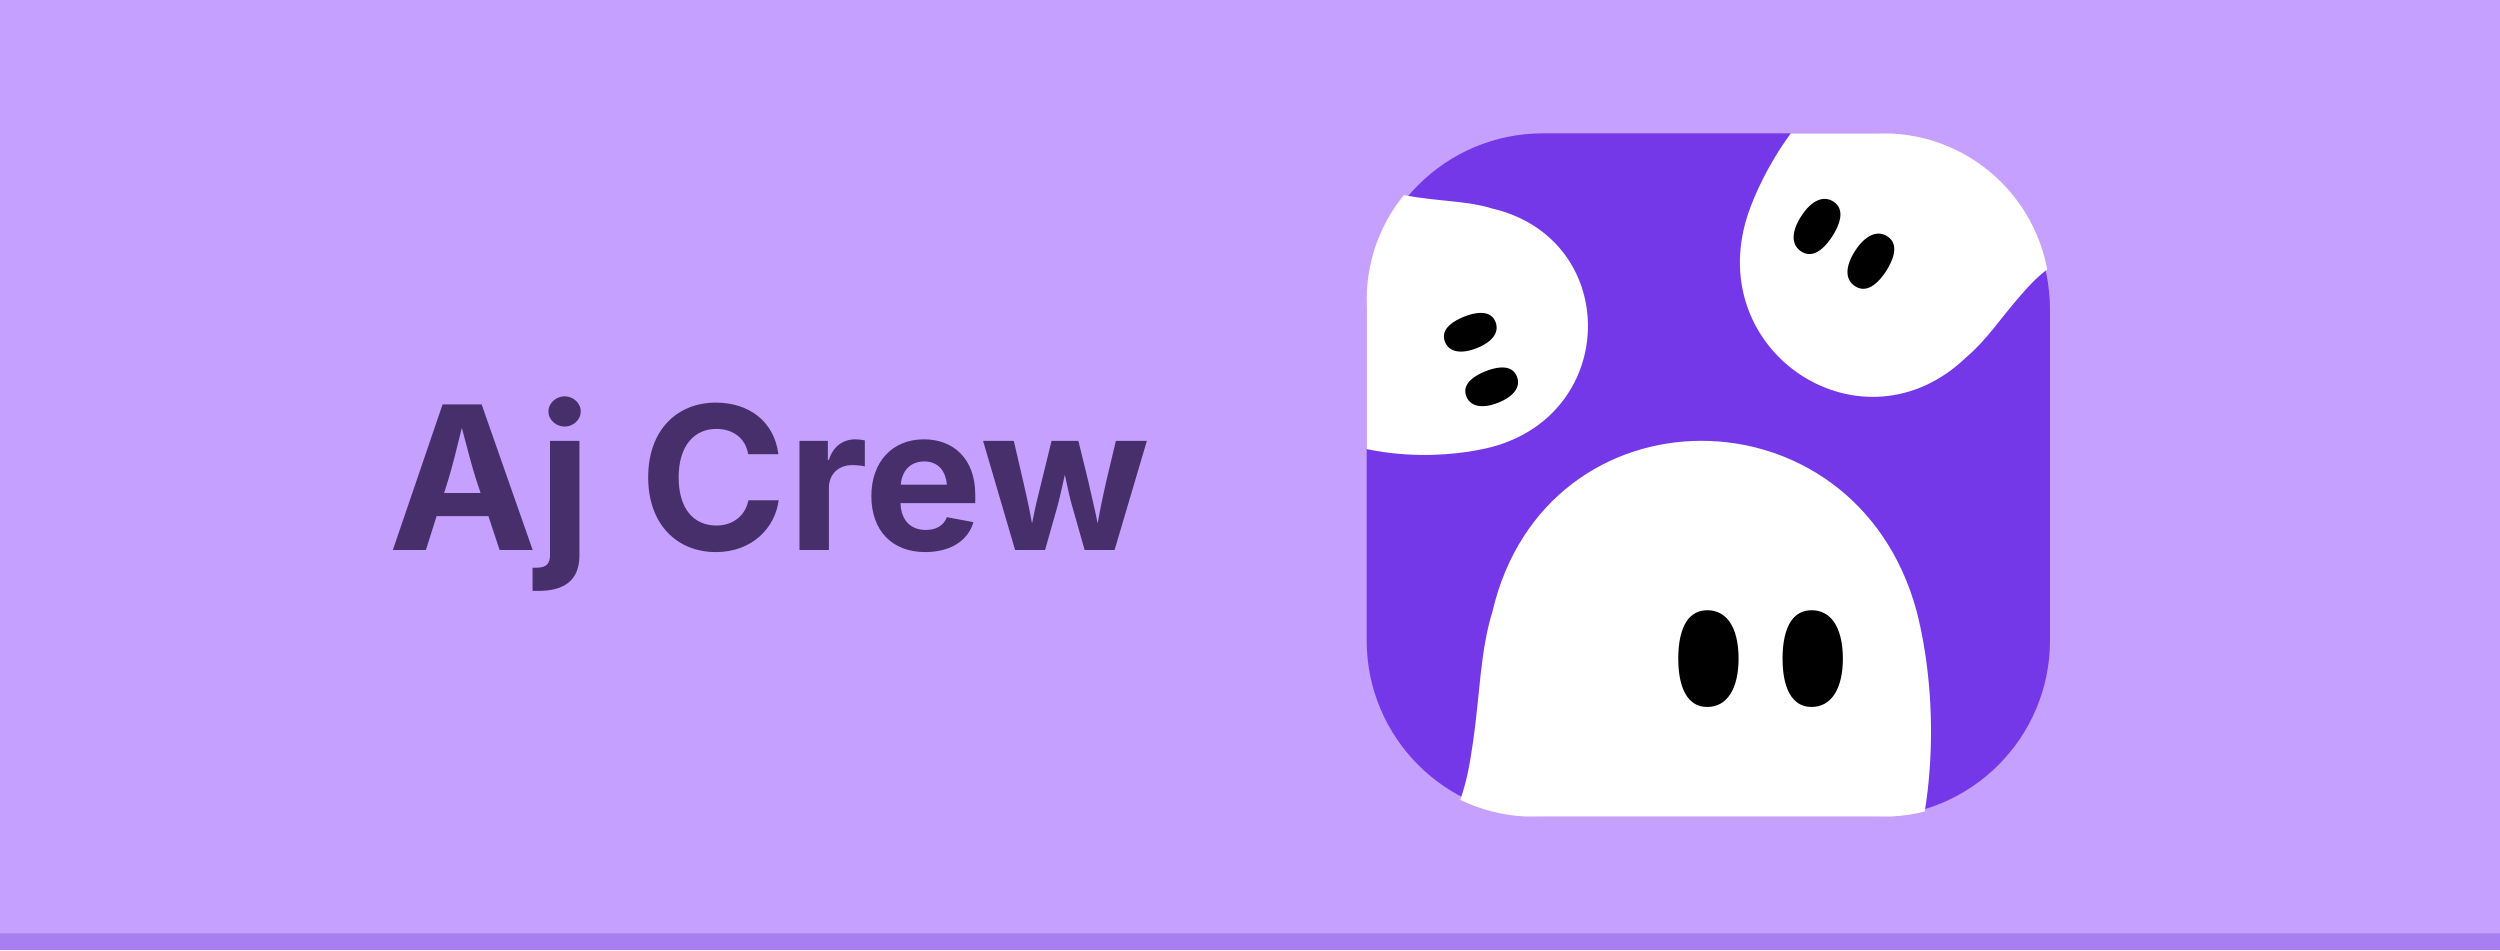
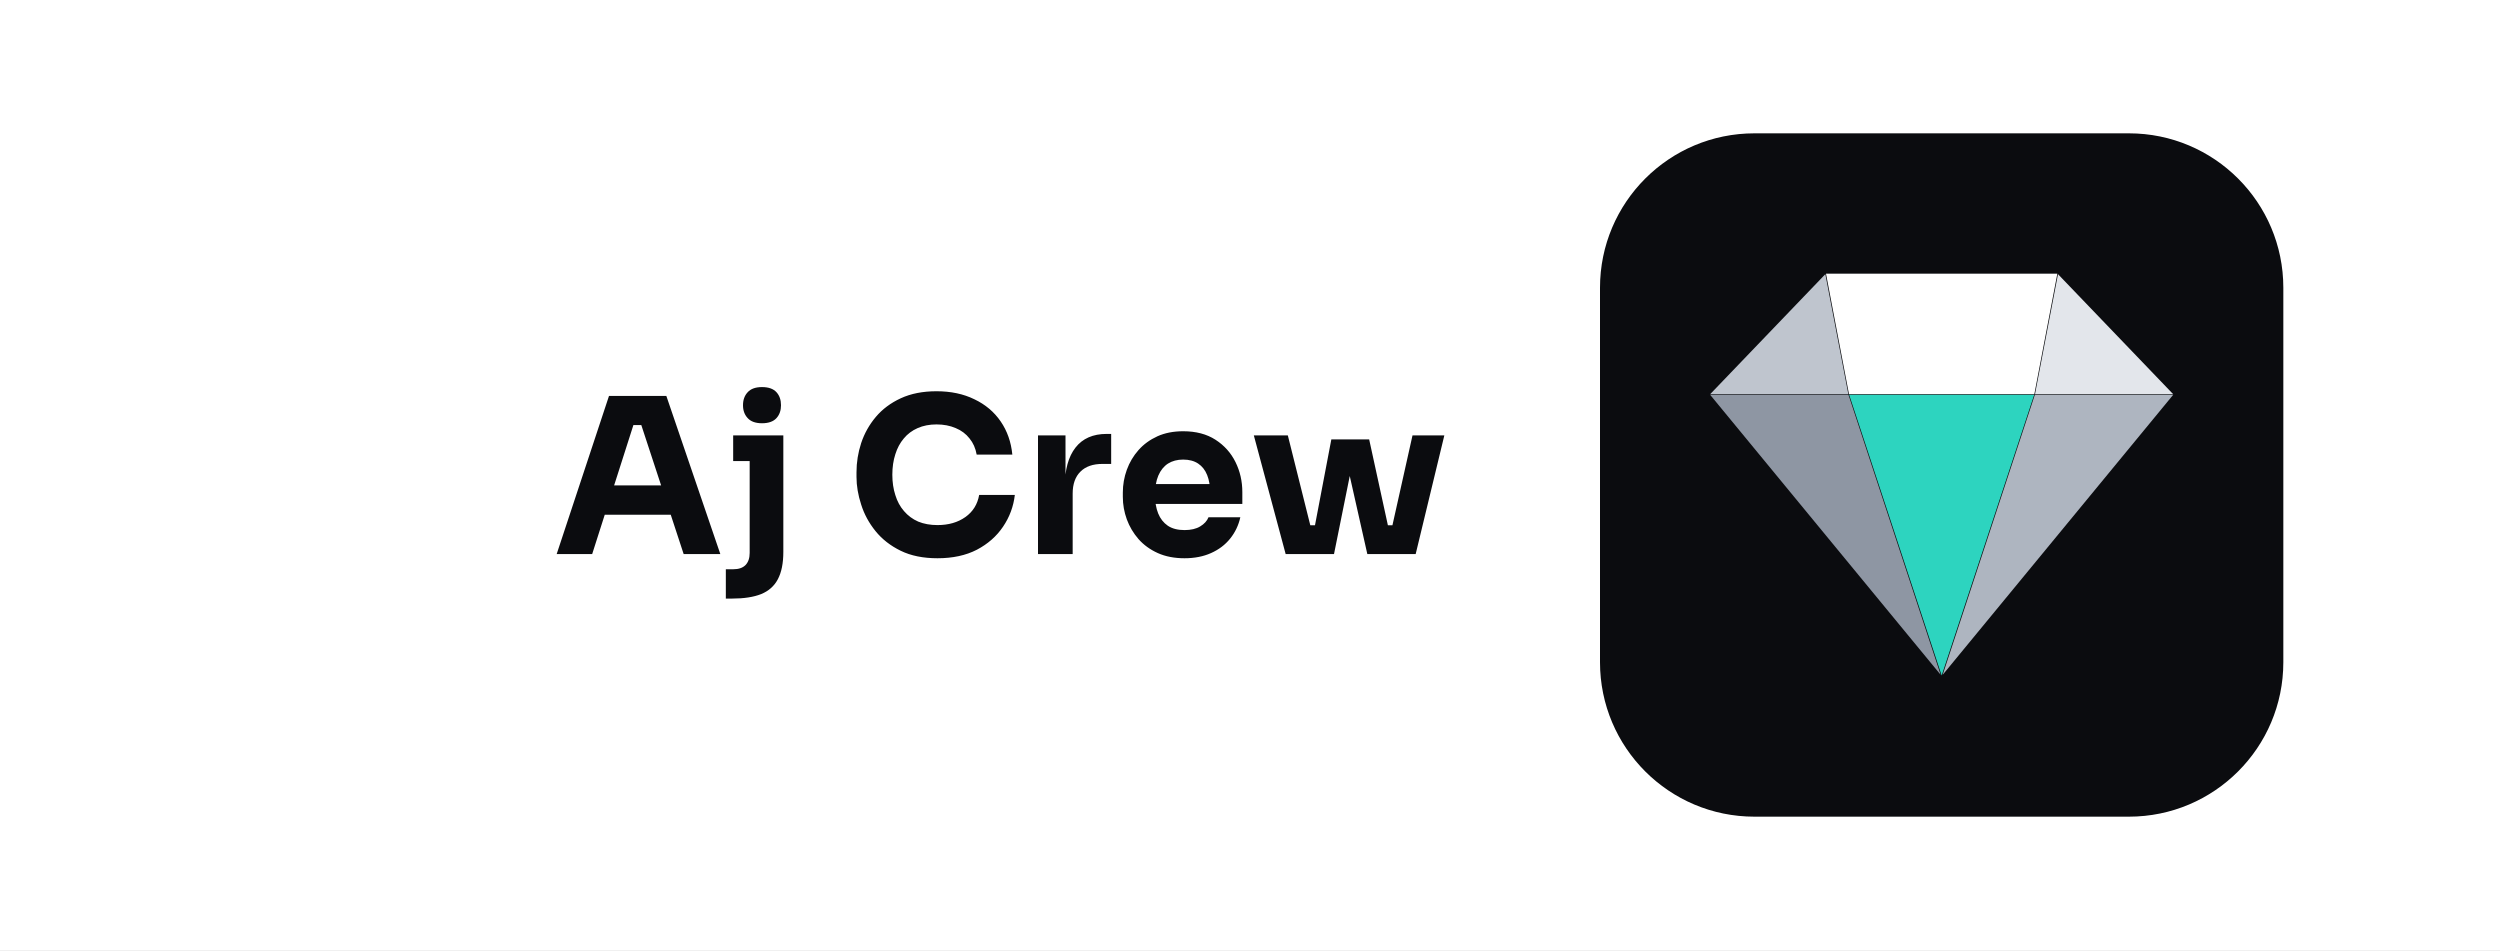
<svg xmlns="http://www.w3.org/2000/svg" width="150" height="57" viewBox="0 0 150 57">
-   <defs>
-     <clipPath id="mark-clip">
-       <rect x="82" y="8" width="41" height="41" rx="10" />
-     </clipPath>
-   </defs>
-   <rect width="150" height="57" fill="#c6a0ff" />
-   <path d="M0 56.5H150" stroke="#a87ef0" />
-   <text x="69" y="33" text-anchor="end" fill="#462f6b" font-family="-apple-system, BlinkMacSystemFont, 'Segoe UI', sans-serif" font-size="12" font-weight="700">Aj Crew</text>
-   <g clip-path="url(#mark-clip)">
-     <g transform="translate(82 8) scale(.19846) translate(-37.4 -29.85)">
-       <rect x="37.4" y="29.85" width="206.59" height="206.59" rx="53.29" fill="#7538e8" />
-       <path fill="#ffffff" d="M84.76 266.62c-19.2 42.53 21.68 53.2 51.84 28.31 8.86 27.91 42.12 7.09 54.05-14.53 26.29-47.66 15.67-96.28 12.95-106.31-18.69-68.39-112.09-68.46-128.17.35-3.75 12.04-3.82 25.74-5.95 39.96-1.07 7.17-1.83 11.75-4.6 19.29-1.6 4.34-3.79 8.19-7.24 14.68-6.81 10.42.13 31.72 27.13 18.26Z" />
-       <path d="M140.41 203.27c-7.67 0-8.81-9.16-8.81-14.62 0-4.93.88-8.84 2.56-11.33 1.47-2.18 3.58-3.29 6.26-3.29s4.98 1.13 6.6 3.35c1.85 2.53 2.82 6.43 2.82 11.27 0 9.15-3.52 14.62-9.42 14.62Z" />
-       <path d="M171.94 203.27c-7.67 0-8.81-9.16-8.81-14.62 0-4.93.88-8.84 2.56-11.33 1.47-2.18 3.58-3.29 6.26-3.29s4.98 1.13 6.6 3.35c1.85 2.53 2.82 6.43 2.82 11.27 0 9.15-3.52 14.62-9.42 14.62Z" />
-       <path fill="#ffffff" d="M23.47 57.81C-.43 47.02-6.43 70 7.56 86.94c-15.69 4.98-3.99 23.67 8.17 30.38 26.79 14.78 54.11 8.81 59.75 7.28 38.44-10.5 38.48-63-.2-72.04-6.77-2.11-14.47-2.15-22.46-3.34-4.03-.6-6.6-1.03-10.84-2.59-2.44-.9-4.6-2.13-8.25-4.07-5.86-3.83-17.83.07-10.26 15.25Z" />
-       <path d="M61.06 92.87c-1.57-4.01 2.99-6.49 5.84-7.61 2.58-1.01 4.81-1.35 6.45-.98 1.44.32 2.46 1.2 3.01 2.6s.43 2.83-.4 4.14c-.95 1.49-2.78 2.79-5.32 3.79-4.79 1.88-8.37 1.15-9.58-1.93Z" />
-       <path d="M67.53 109.37c-1.57-4.01 2.99-6.49 5.84-7.61 2.58-1.01 4.81-1.35 6.45-.98 1.44.32 2.46 1.2 3.01 2.6s.43 2.83-.4 4.14c-.95 1.48-2.78 2.79-5.32 3.79-4.79 1.88-8.37 1.15-9.58-1.93Z" />
-       <path fill="#ffffff" d="M244.6 46.77c24.07-15.57 6.51-34.68-17.35-31.87 4.71-17.36-19.39-17.68-32.74-10.48-29.43 15.86-40.13 44.5-42.06 50.58-13.11 41.53 35.1 72.65 66.3 42.47 5.95-4.97 10.54-12.02 16.37-18.65 2.94-3.35 4.85-5.46 8.8-8.43 2.27-1.71 4.68-2.97 8.62-5.17 6.99-3.11 10.49-16.42-7.93-18.46Z" />
-       <path d="M194.79 60.97c3.96 2.55 1.5 7.66-.31 10.48-1.64 2.54-3.4 4.27-5.09 5-1.49.64-2.94.51-4.33-.38s-2.19-2.24-2.29-3.92c-.11-1.92.68-4.26 2.29-6.76 3.05-4.73 6.68-6.38 9.73-4.41Z" />
-       <path d="M178.51 50.47c3.96 2.55 1.5 7.66-.31 10.48-1.64 2.54-3.4 4.27-5.09 5-1.49.64-2.94.51-4.33-.38s-2.19-2.24-2.29-3.92c-.11-1.92.68-4.26 2.29-6.76 3.05-4.73 6.68-6.38 9.73-4.41Z" />
-     </g>
-   </g>
+   <rect width="150" height="57" fill="#FFFFFF" />
+   <rect x="96" y="8" width="41" height="41" rx="9.266" fill="#0B0C0F" />
+   <path d="M102.61 23.65L109.52 16.45L110.9 23.65Z" fill="#BFC5CE" />
+   <path d="M109.56 16.42L123.44 16.42L122.06 23.65L110.94 23.65Z" fill="#FFFFFF" />
+   <path d="M123.48 16.45L130.39 23.65L122.1 23.65Z" fill="#E3E6EB" />
+   <path d="M102.61 23.69L110.91 23.69L116.44 40.49Z" fill="#8E96A3" />
+   <path d="M110.95 23.69L122.05 23.69L116.5 40.53Z" fill="#2DD4BF" />
+   <path d="M122.09 23.69L130.39 23.69L116.56 40.49Z" fill="#AEB5C0" />
+   <path transform="translate(33.23 33.245)" fill="#0B0C0F" d="M0.17 0 3.31 -9.49H6.75L9.99 0H7.79L5.16 -8.01L5.83 -7.74H4.16L4.86 -8.01L2.3 0H0.17ZM2.54 -2.36 3.19 -4.12H6.92L7.57 -2.36H2.54ZM10.32 2.67V0.91H10.77Q11.25 0.91 11.5 0.66Q11.75 0.4 11.75 -0.07V-7.12H13.77V-0.13Q13.77 0.89 13.44 1.51Q13.12 2.12 12.44 2.4Q11.76 2.67 10.69 2.67H10.32ZM10.76 -5.58V-7.12H13.77V-5.58H10.76ZM12.49 -7.85Q11.91 -7.85 11.63 -8.16Q11.35 -8.46 11.35 -8.93Q11.35 -9.41 11.63 -9.71Q11.91 -10.02 12.49 -10.02Q13.08 -10.02 13.36 -9.71Q13.63 -9.41 13.63 -8.93Q13.63 -8.46 13.36 -8.16Q13.08 -7.85 12.49 -7.85ZM23.02 0.25Q21.73 0.25 20.81 -0.2Q19.89 -0.65 19.3 -1.38Q18.71 -2.11 18.44 -2.97Q18.16 -3.83 18.16 -4.63V-4.91Q18.16 -5.8 18.44 -6.66Q18.73 -7.53 19.32 -8.23Q19.91 -8.93 20.82 -9.35Q21.73 -9.77 22.96 -9.77Q24.25 -9.77 25.23 -9.29Q26.22 -8.82 26.81 -7.96Q27.4 -7.1 27.51 -5.97H25.37Q25.27 -6.54 24.94 -6.94Q24.62 -7.35 24.11 -7.56Q23.6 -7.78 22.96 -7.78Q22.33 -7.78 21.83 -7.56Q21.33 -7.34 21 -6.94Q20.66 -6.54 20.49 -5.99Q20.31 -5.44 20.31 -4.76Q20.31 -4.09 20.49 -3.54Q20.66 -2.98 21.01 -2.58Q21.36 -2.17 21.86 -1.95Q22.37 -1.74 23.02 -1.74Q24.01 -1.74 24.69 -2.22Q25.37 -2.7 25.52 -3.55H27.66Q27.54 -2.51 26.95 -1.64Q26.37 -0.78 25.38 -0.26Q24.39 0.25 23.02 0.25ZM29.05 0V-7.12H30.7V-4.06H30.66Q30.66 -5.57 31.3 -6.39Q31.94 -7.21 33.17 -7.21H33.44V-5.41H32.92Q32.06 -5.41 31.6 -4.95Q31.13 -4.49 31.13 -3.63V0H29.05ZM37.84 0.25Q36.93 0.25 36.24 -0.06Q35.55 -0.37 35.08 -0.9Q34.62 -1.43 34.38 -2.08Q34.14 -2.74 34.14 -3.43V-3.69Q34.14 -4.4 34.38 -5.06Q34.62 -5.72 35.08 -6.24Q35.54 -6.76 36.22 -7.07Q36.89 -7.37 37.76 -7.37Q38.91 -7.37 39.7 -6.86Q40.49 -6.35 40.9 -5.52Q41.31 -4.69 41.31 -3.72V-3.01H35.02V-4.2H40.06L39.38 -3.65Q39.38 -4.29 39.2 -4.74Q39.02 -5.19 38.66 -5.43Q38.3 -5.67 37.76 -5.67Q37.23 -5.67 36.85 -5.43Q36.47 -5.18 36.27 -4.71Q36.07 -4.24 36.07 -3.55Q36.07 -2.92 36.26 -2.44Q36.45 -1.97 36.84 -1.7Q37.23 -1.44 37.84 -1.44Q38.42 -1.44 38.78 -1.66Q39.15 -1.88 39.28 -2.21H41.19Q41.03 -1.49 40.58 -0.93Q40.13 -0.37 39.43 -0.06Q38.74 0.25 37.84 0.25ZM45.34 0 46.65 -6.88H48.92L50.42 0H48.81L47.27 -6.84H48.19L46.81 0H45.34ZM44.85 0 44.84 -1.73H46.27L46.28 0H44.85ZM43.91 0 42 -7.12H44.04L45.82 0H43.91ZM49.35 0 49.36 -1.73H50.8L50.79 0H49.35ZM49.93 0 51.52 -7.12H53.43L51.71 0H49.93Z" />
</svg>
